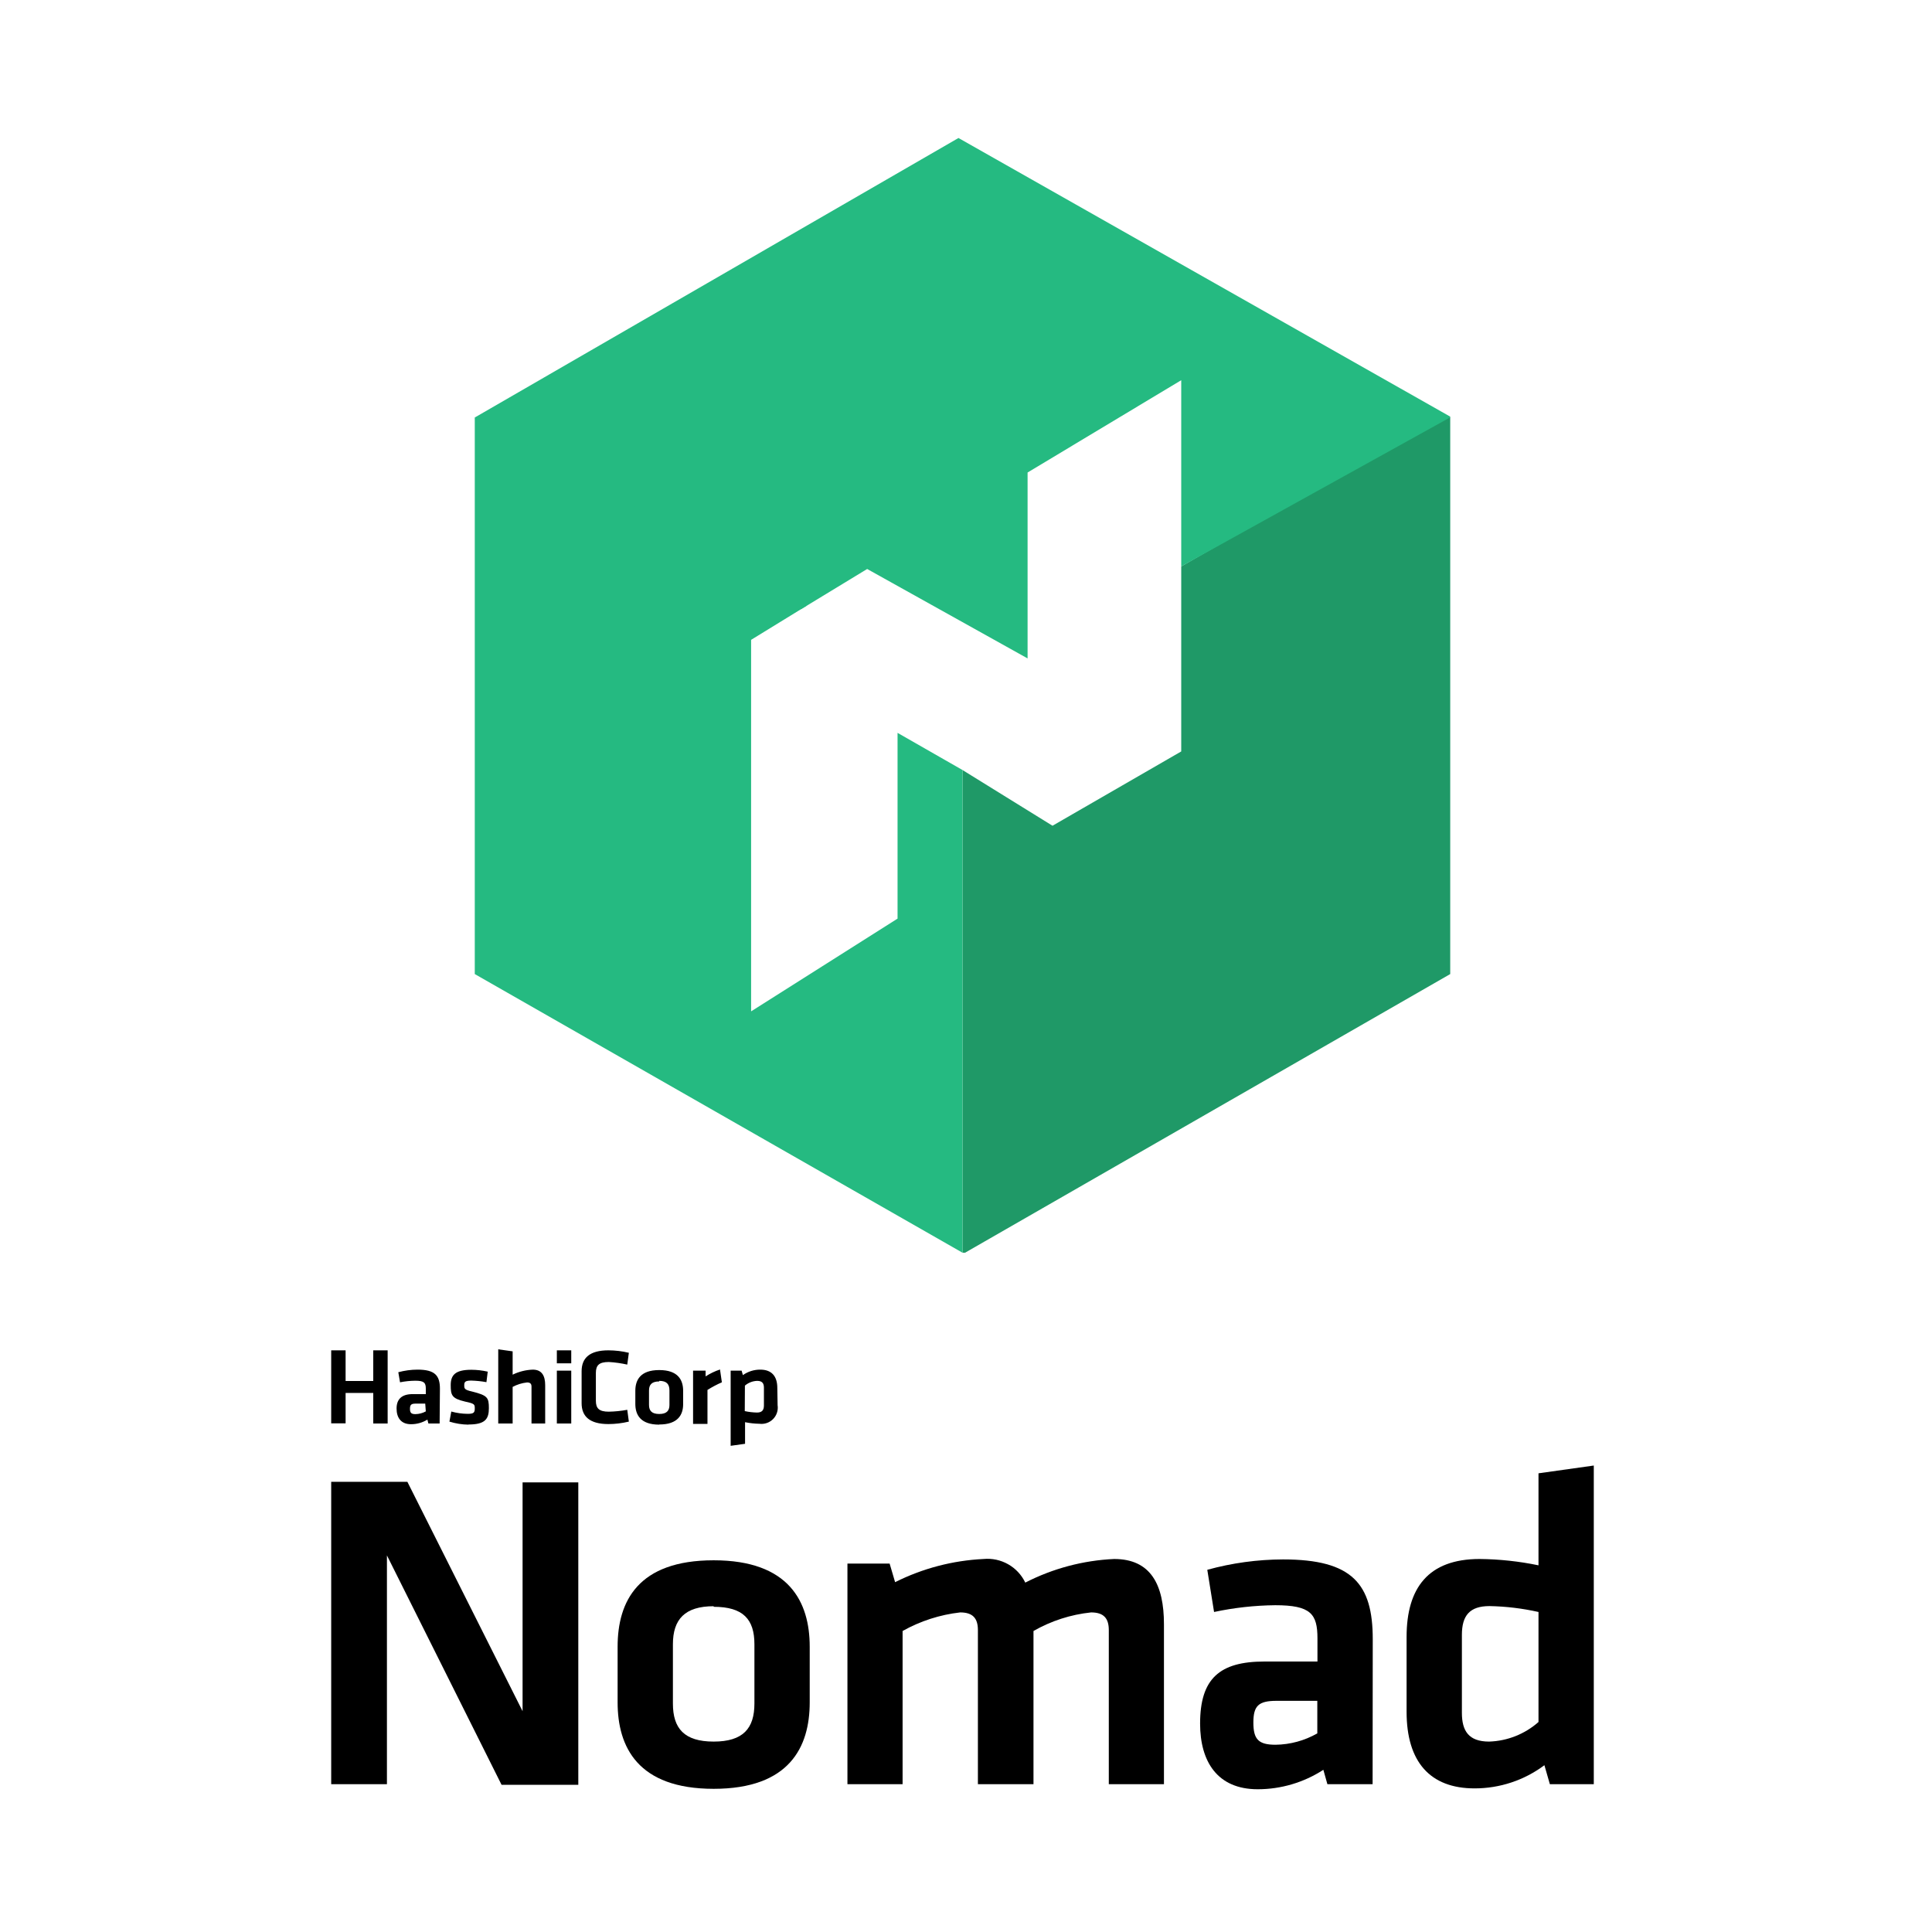
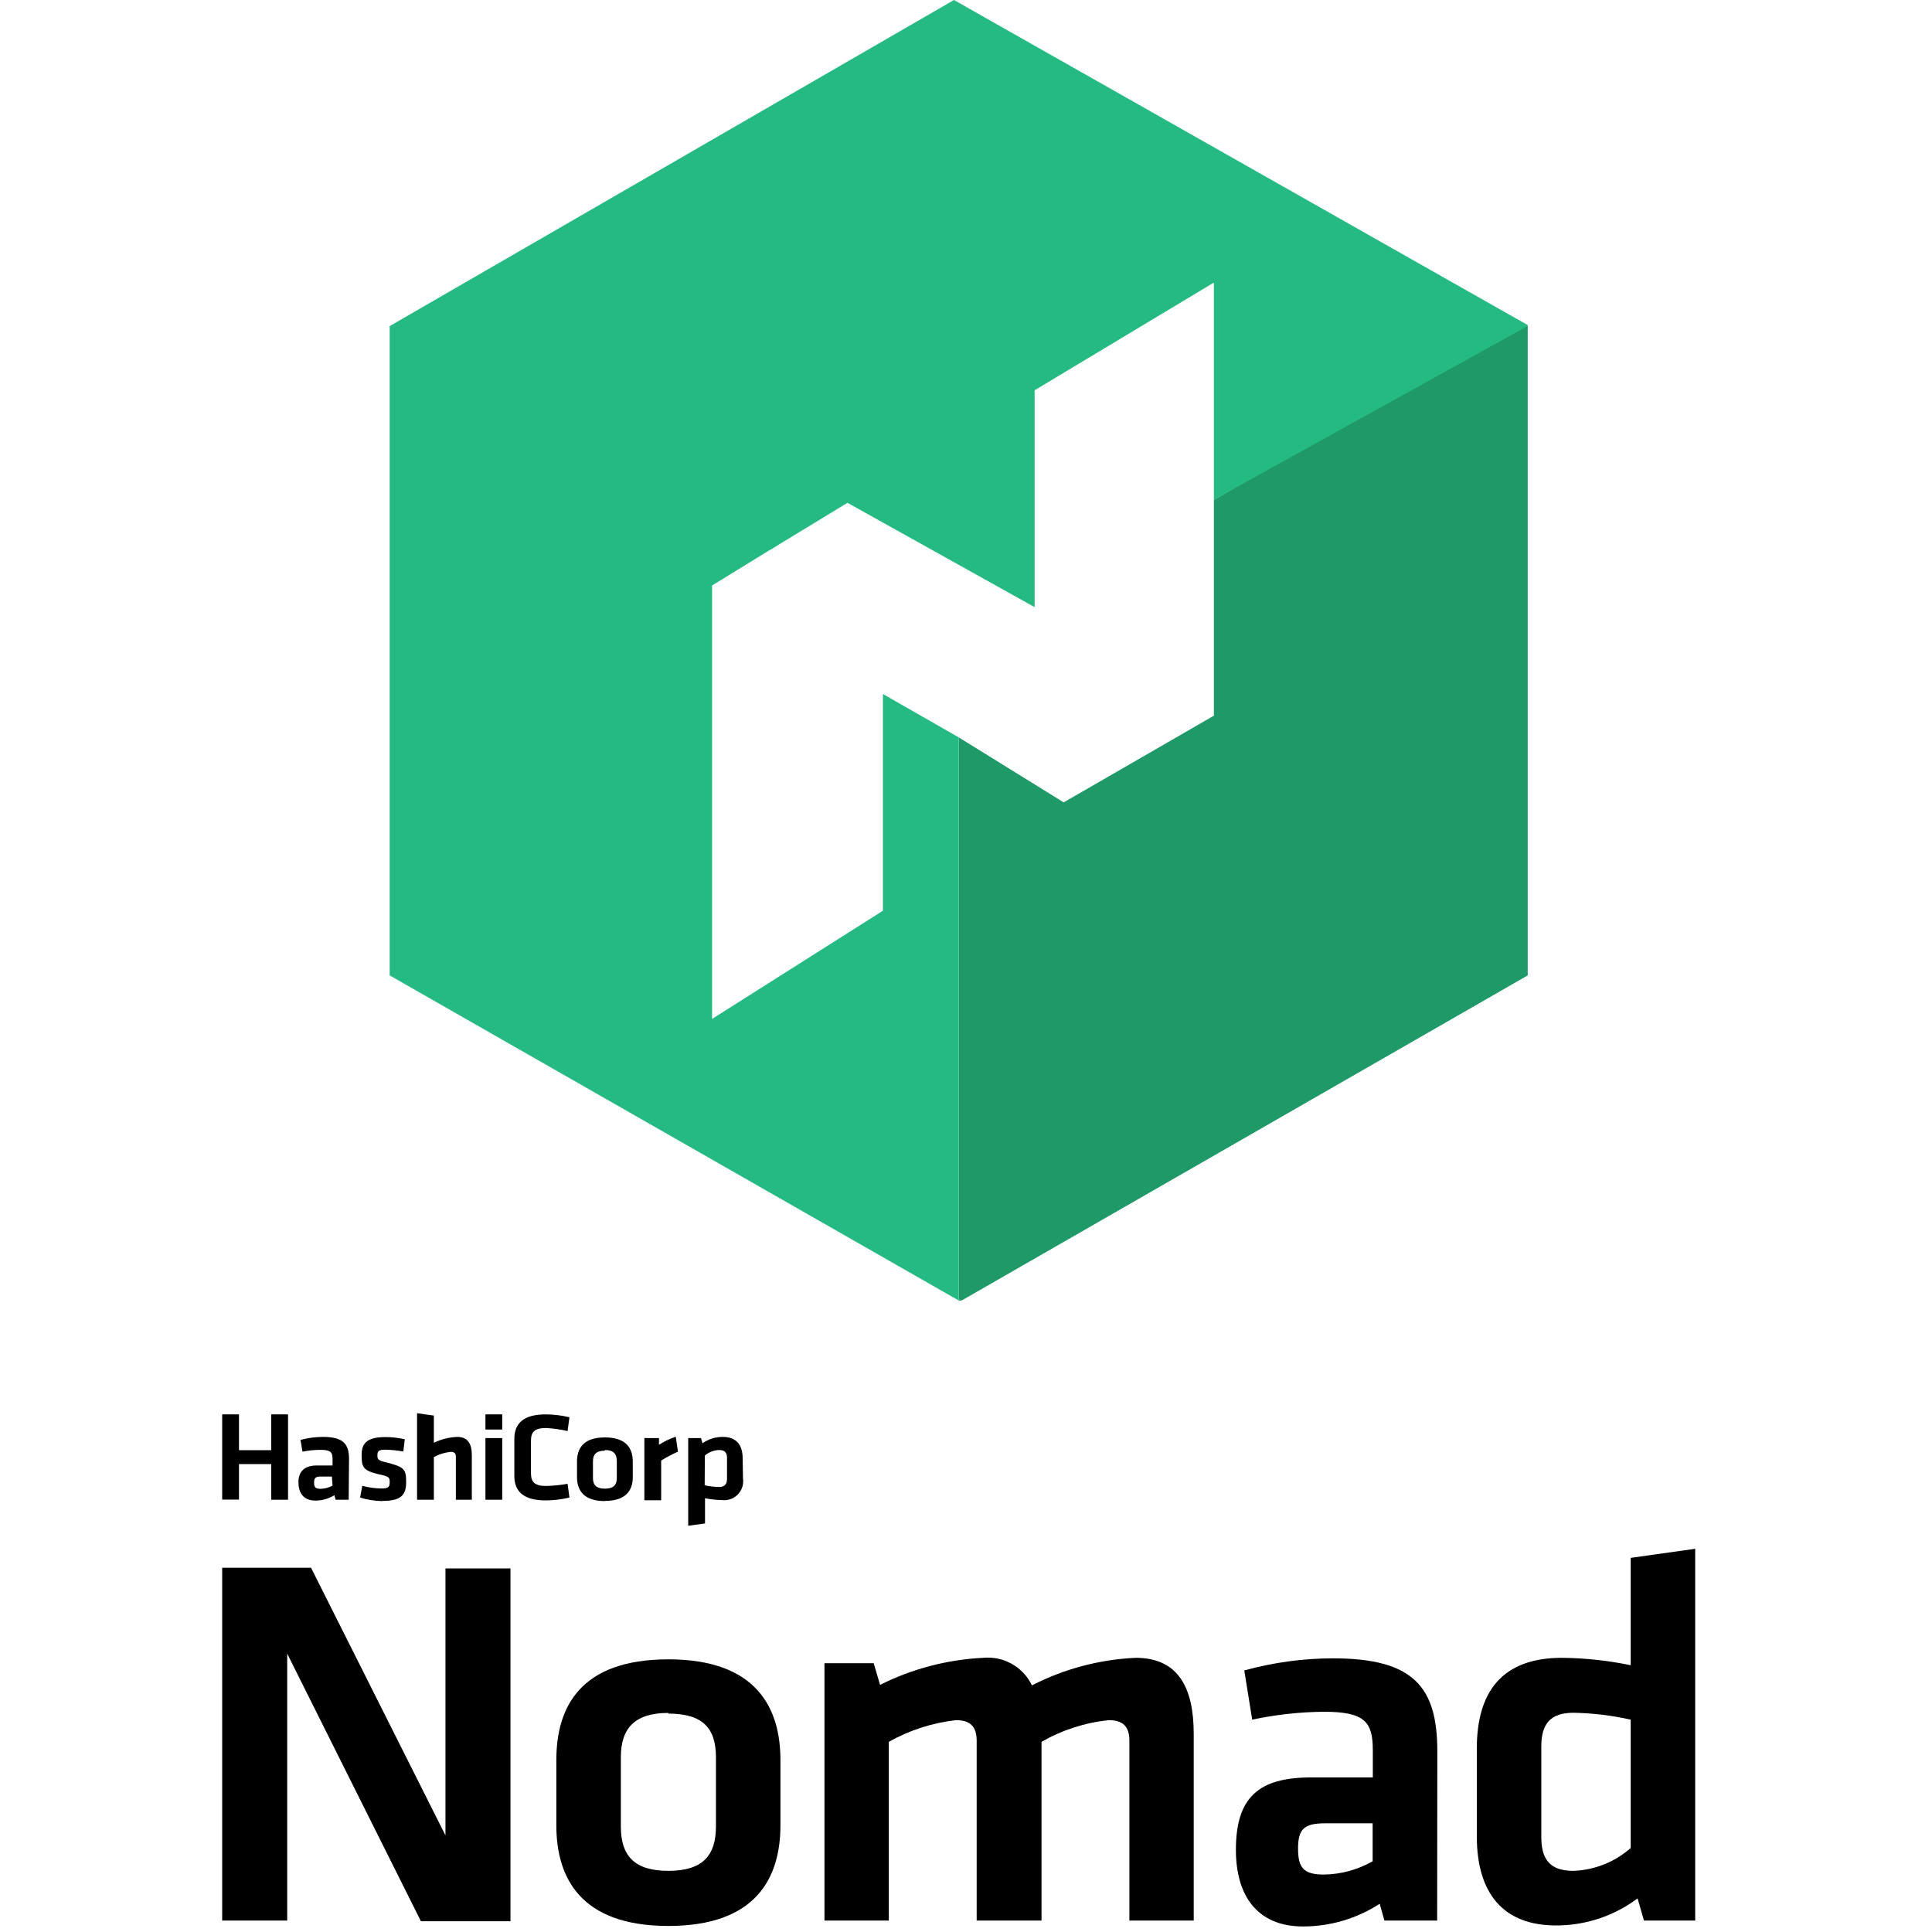
- <svg xmlns="http://www.w3.org/2000/svg" width="350px" height="350px" viewBox="0 0 350 350" version="1.1">
+ <svg xmlns="http://www.w3.org/2000/svg" width="350px" height="350px" viewBox="61 25 229 300" version="1.1">
  <defs />
  <g id="Page-1" stroke="none" stroke-width="1" fill="none" fill-rule="evenodd">
    <g id="Artboard" fill-rule="nonzero">
      <g id="Nomad_VerticalLogo_FullColor" transform="translate(60, 25)">
        <polygon id="Shape" fill="#1F9967" points="153.991 77.609 153.991 111.13 130.67 124.591 114.365 114.496 114.365 201.939 114.835 201.939 202.722 151.461 202.722 50.609 201.078 50.609" />
        <polygon id="Shape" fill="#25BA81" points="113.635 0 26.009 50.635 85.122 85.357 97.096 78.078 126.157 94.278 126.157 60.6 153.991 43.878 153.991 77.609 202.722 50.609 202.722 50.478" />
        <polygon id="Shape" fill="#25BA81" points="102.6 107.765 102.6 141.417 76.07 158.217 76.07 90.913 86.139 84.73 26.53 50.609 26.009 50.635 26.009 151.461 114.365 201.939 114.365 114.496" />
        <polygon id="Shape" fill="#000000" points="10.096 256.774 10.096 298.226 0 298.226 0 243.443 13.8 243.443 34.67 285 34.67 243.548 44.765 243.548 44.765 298.33 30.861 298.33" />
        <path d="M69.287,299.061 C55.565,299.061 51.887,291.496 51.887,283.409 L51.887,273.313 C51.887,265.096 55.591,257.661 69.287,257.661 C82.983,257.661 86.687,265.226 86.687,273.313 L86.687,283.409 C86.687,291.496 83.009,299.061 69.287,299.061 Z M69.287,265.983 C64.07,265.983 61.904,268.357 61.904,272.87 L61.904,283.617 C61.904,288.13 63.965,290.504 69.287,290.504 C74.609,290.504 76.67,288.13 76.67,283.617 L76.67,272.87 C76.67,268.357 74.635,266.087 69.287,266.087 L69.287,265.983 Z" id="Shape" fill="#000000" />
        <path d="M117.157,298.226 L117.157,270.313 C117.157,268.174 116.243,267.104 113.948,267.104 C110.28,267.518 106.732,268.663 103.513,270.47 L103.513,298.226 L93.522,298.226 L93.522,258.261 L101.165,258.261 L102.157,261.626 C107.145,259.126 112.601,257.696 118.174,257.426 C121.343,257.125 124.364,258.833 125.739,261.704 C130.735,259.14 136.225,257.681 141.835,257.426 C148.487,257.426 150.861,262.096 150.861,269.243 L150.861,298.226 L140.87,298.226 L140.87,270.313 C140.87,268.174 139.957,267.104 137.661,267.104 C133.986,267.487 130.432,268.633 127.226,270.47 L127.226,298.226 L117.157,298.226 Z" id="Shape" fill="#000000" />
        <path d="M188.661,298.226 L180.47,298.226 L179.739,295.617 C176.197,297.915 172.066,299.139 167.843,299.139 C160.539,299.139 157.409,294.13 157.409,287.243 C157.409,279.104 160.93,276 169.07,276 L178.67,276 L178.67,271.8 C178.67,267.365 177.443,265.8 171.026,265.8 C167.299,265.838 163.585,266.249 159.939,267.026 L158.713,259.383 C163.183,258.15 167.798,257.518 172.435,257.504 C185.009,257.504 188.687,261.939 188.687,271.957 L188.661,298.226 Z M178.643,283.122 L171.261,283.122 C167.974,283.122 167.061,284.035 167.061,287.061 C167.061,290.087 167.974,291.078 171.078,291.078 C173.734,291.044 176.337,290.335 178.643,289.017 L178.643,283.122 Z" id="Shape" fill="#000000" />
        <path d="M194.817,271.539 C194.817,262.67 198.757,257.426 208.043,257.426 C211.629,257.461 215.202,257.845 218.713,258.574 L218.713,241.904 L228.73,240.496 L228.73,298.226 L220.774,298.226 L219.783,294.783 C216.132,297.516 211.691,298.99 207.13,298.983 C199.096,298.983 194.817,294.209 194.817,285.104 L194.817,271.539 Z M218.713,267.026 C215.8,266.372 212.828,266.014 209.843,265.957 C206.243,265.957 204.835,267.678 204.835,271.174 L204.835,285.287 C204.835,288.574 206.061,290.504 209.765,290.504 C213.071,290.402 216.236,289.147 218.713,286.957 L218.713,267.026 Z" id="Shape" fill="#000000" />
        <path d="M7.617,232.878 L7.617,227.348 L2.609,227.348 L2.609,232.852 L0,232.852 L0,219.626 L2.609,219.626 L2.609,225.183 L7.617,225.183 L7.617,219.626 L10.226,219.626 L10.226,232.878 L7.617,232.878 Z M19.643,232.878 L17.609,232.878 L17.426,232.174 C16.532,232.725 15.502,233.014 14.452,233.009 C12.626,233.009 11.843,231.809 11.843,230.165 C11.843,228.522 12.73,227.557 14.739,227.557 L17.139,227.557 L17.139,226.565 C17.139,225.496 16.826,225.13 15.235,225.13 C14.306,225.137 13.38,225.233 12.47,225.417 L12.157,223.591 C13.296,223.283 14.471,223.125 15.652,223.122 C18.783,223.122 19.696,224.191 19.696,226.565 L19.643,232.878 Z M17.035,229.278 L15.313,229.278 C14.504,229.278 14.27,229.487 14.27,230.217 C14.27,230.948 14.504,231.183 15.261,231.183 C15.918,231.172 16.563,231.002 17.139,230.687 L17.035,229.278 Z M24.861,233.087 C23.693,233.07 22.533,232.886 21.417,232.539 L21.757,230.713 C22.726,230.981 23.725,231.121 24.73,231.13 C25.826,231.13 26.009,230.896 26.009,230.165 C26.009,229.435 26.009,229.278 24.261,228.913 C21.835,228.339 21.652,227.765 21.652,225.913 C21.652,224.061 22.539,223.148 25.383,223.148 C26.383,223.151 27.381,223.265 28.357,223.487 L28.122,225.391 C27.217,225.227 26.302,225.131 25.383,225.104 C24.287,225.104 24.104,225.339 24.104,225.939 C24.104,226.539 24.104,226.774 25.513,227.087 C28.304,227.791 28.565,228.157 28.565,230.113 C28.565,232.07 27.887,233.061 24.887,233.061 L24.861,233.087 Z M36.287,232.878 L36.287,226.2 C36.287,225.678 36.052,225.443 35.478,225.443 C34.565,225.542 33.679,225.816 32.87,226.252 L32.87,232.878 L30.261,232.878 L30.261,219.443 L32.87,219.809 L32.87,224.035 C34.01,223.479 35.254,223.168 36.522,223.122 C38.165,223.122 38.765,224.243 38.765,225.939 L38.765,232.878 L36.287,232.878 Z M40.878,221.974 L40.878,219.626 L43.487,219.626 L43.487,221.974 L40.878,221.974 Z M40.878,232.878 L40.878,223.304 L43.487,223.304 L43.487,232.878 L40.878,232.878 Z M45.365,223.409 C45.365,221.009 46.826,219.626 50.217,219.626 C51.465,219.629 52.708,219.778 53.922,220.07 L53.635,222.209 C52.536,221.962 51.42,221.805 50.296,221.739 C48.522,221.739 47.948,222.339 47.948,223.722 L47.948,228.757 C47.948,230.139 48.522,230.739 50.296,230.739 C51.416,230.716 52.533,230.603 53.635,230.4 L53.922,232.539 C52.708,232.831 51.465,232.98 50.217,232.983 C46.826,232.983 45.365,231.6 45.365,229.2 L45.365,223.409 Z M59.426,233.087 C56.009,233.087 55.096,231.287 55.096,229.33 L55.096,226.957 C55.096,225 56.009,223.2 59.426,223.2 C62.843,223.2 63.757,225 63.757,226.957 L63.757,229.383 C63.757,231.261 62.843,233.061 59.426,233.061 L59.426,233.087 Z M59.426,225.261 C58.096,225.261 57.574,225.835 57.574,226.904 L57.574,229.513 C57.574,230.583 58.096,231.157 59.426,231.157 C60.757,231.157 61.278,230.583 61.278,229.513 L61.278,226.904 C61.278,225.73 60.757,225.157 59.426,225.157 L59.426,225.261 Z M70.774,225.417 C69.871,225.813 68.999,226.275 68.165,226.8 L68.165,232.957 L65.557,232.957 L65.557,223.304 L67.826,223.304 L67.826,224.348 C68.639,223.821 69.515,223.4 70.435,223.096 L70.774,225.417 Z M80.87,229.565 C81.008,230.479 80.71,231.405 80.064,232.066 C79.418,232.727 78.499,233.047 77.583,232.93 C76.706,232.915 75.833,232.819 74.974,232.643 L74.974,236.557 L72.365,236.922 L72.365,223.304 L74.348,223.304 L74.583,224.113 C75.504,223.459 76.609,223.112 77.739,223.122 C79.748,223.122 80.817,224.27 80.817,226.435 L80.87,229.565 Z M74.922,230.635 C75.651,230.793 76.393,230.881 77.139,230.896 C78.026,230.896 78.391,230.478 78.391,229.617 L78.391,226.383 C78.391,225.6 78.078,225.157 77.165,225.157 C76.35,225.184 75.568,225.487 74.948,226.017 L74.922,230.635 Z" id="Shape" fill="#000000" />
      </g>
    </g>
  </g>
</svg>
